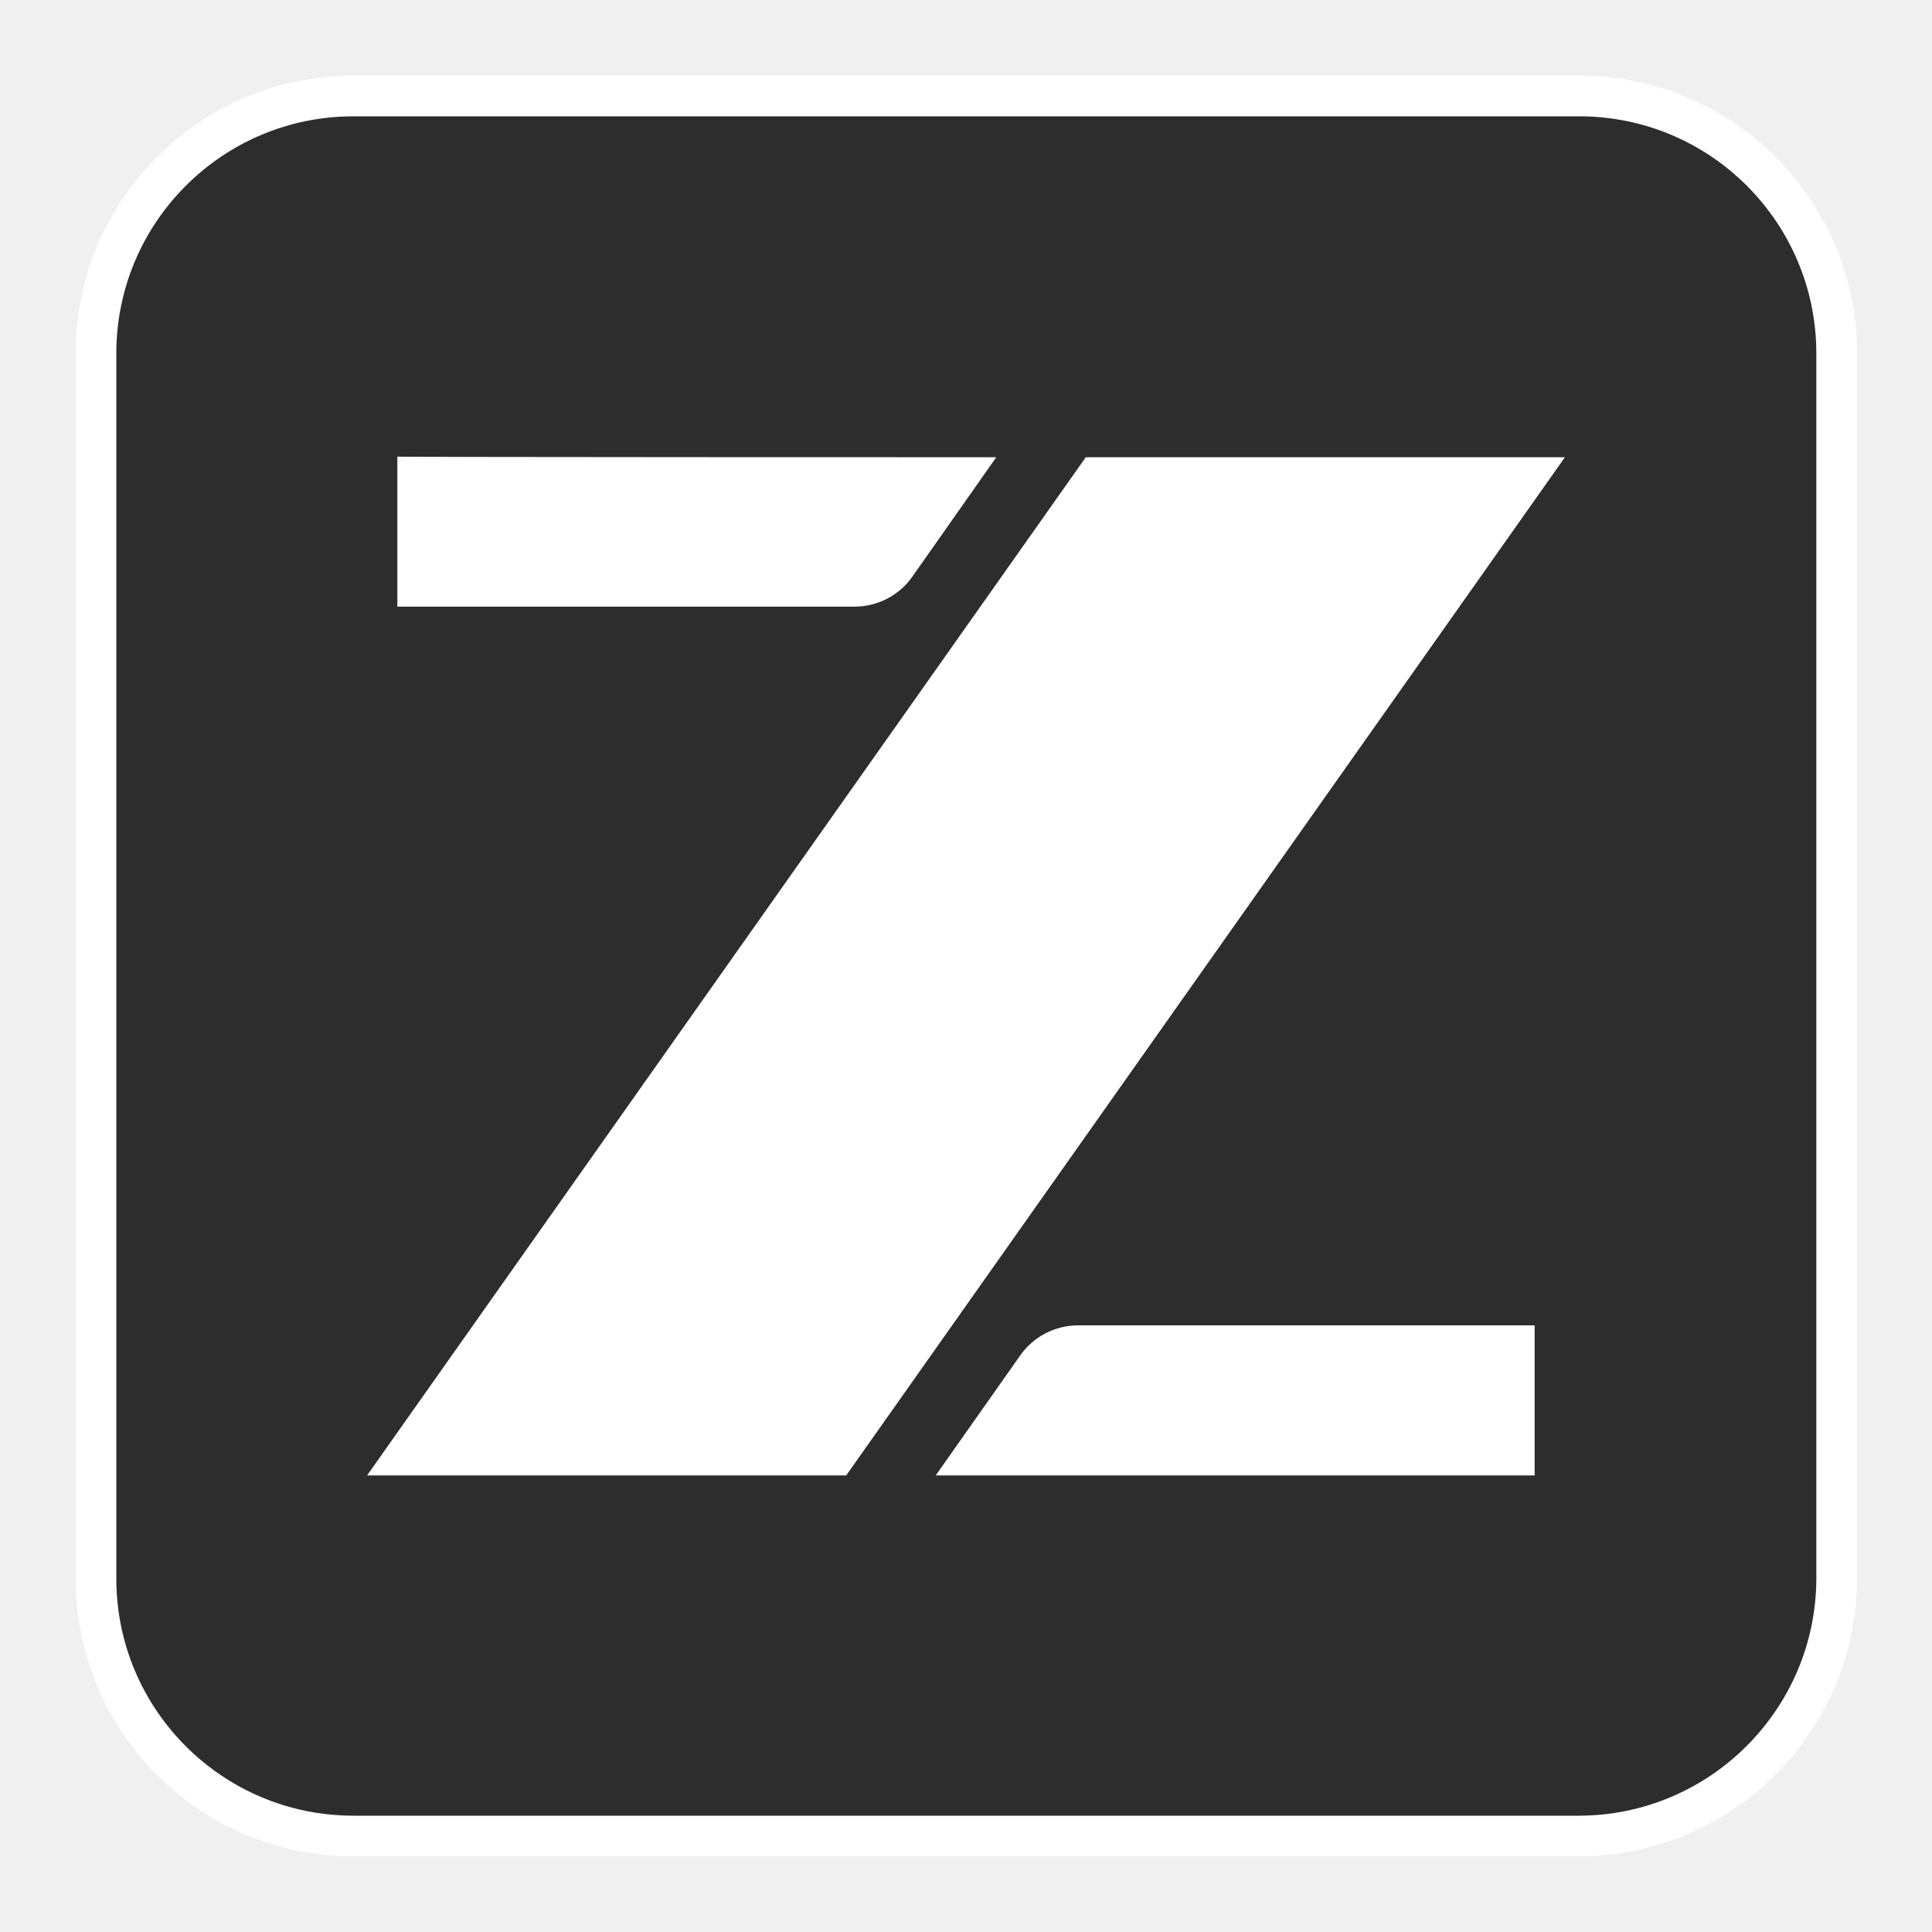
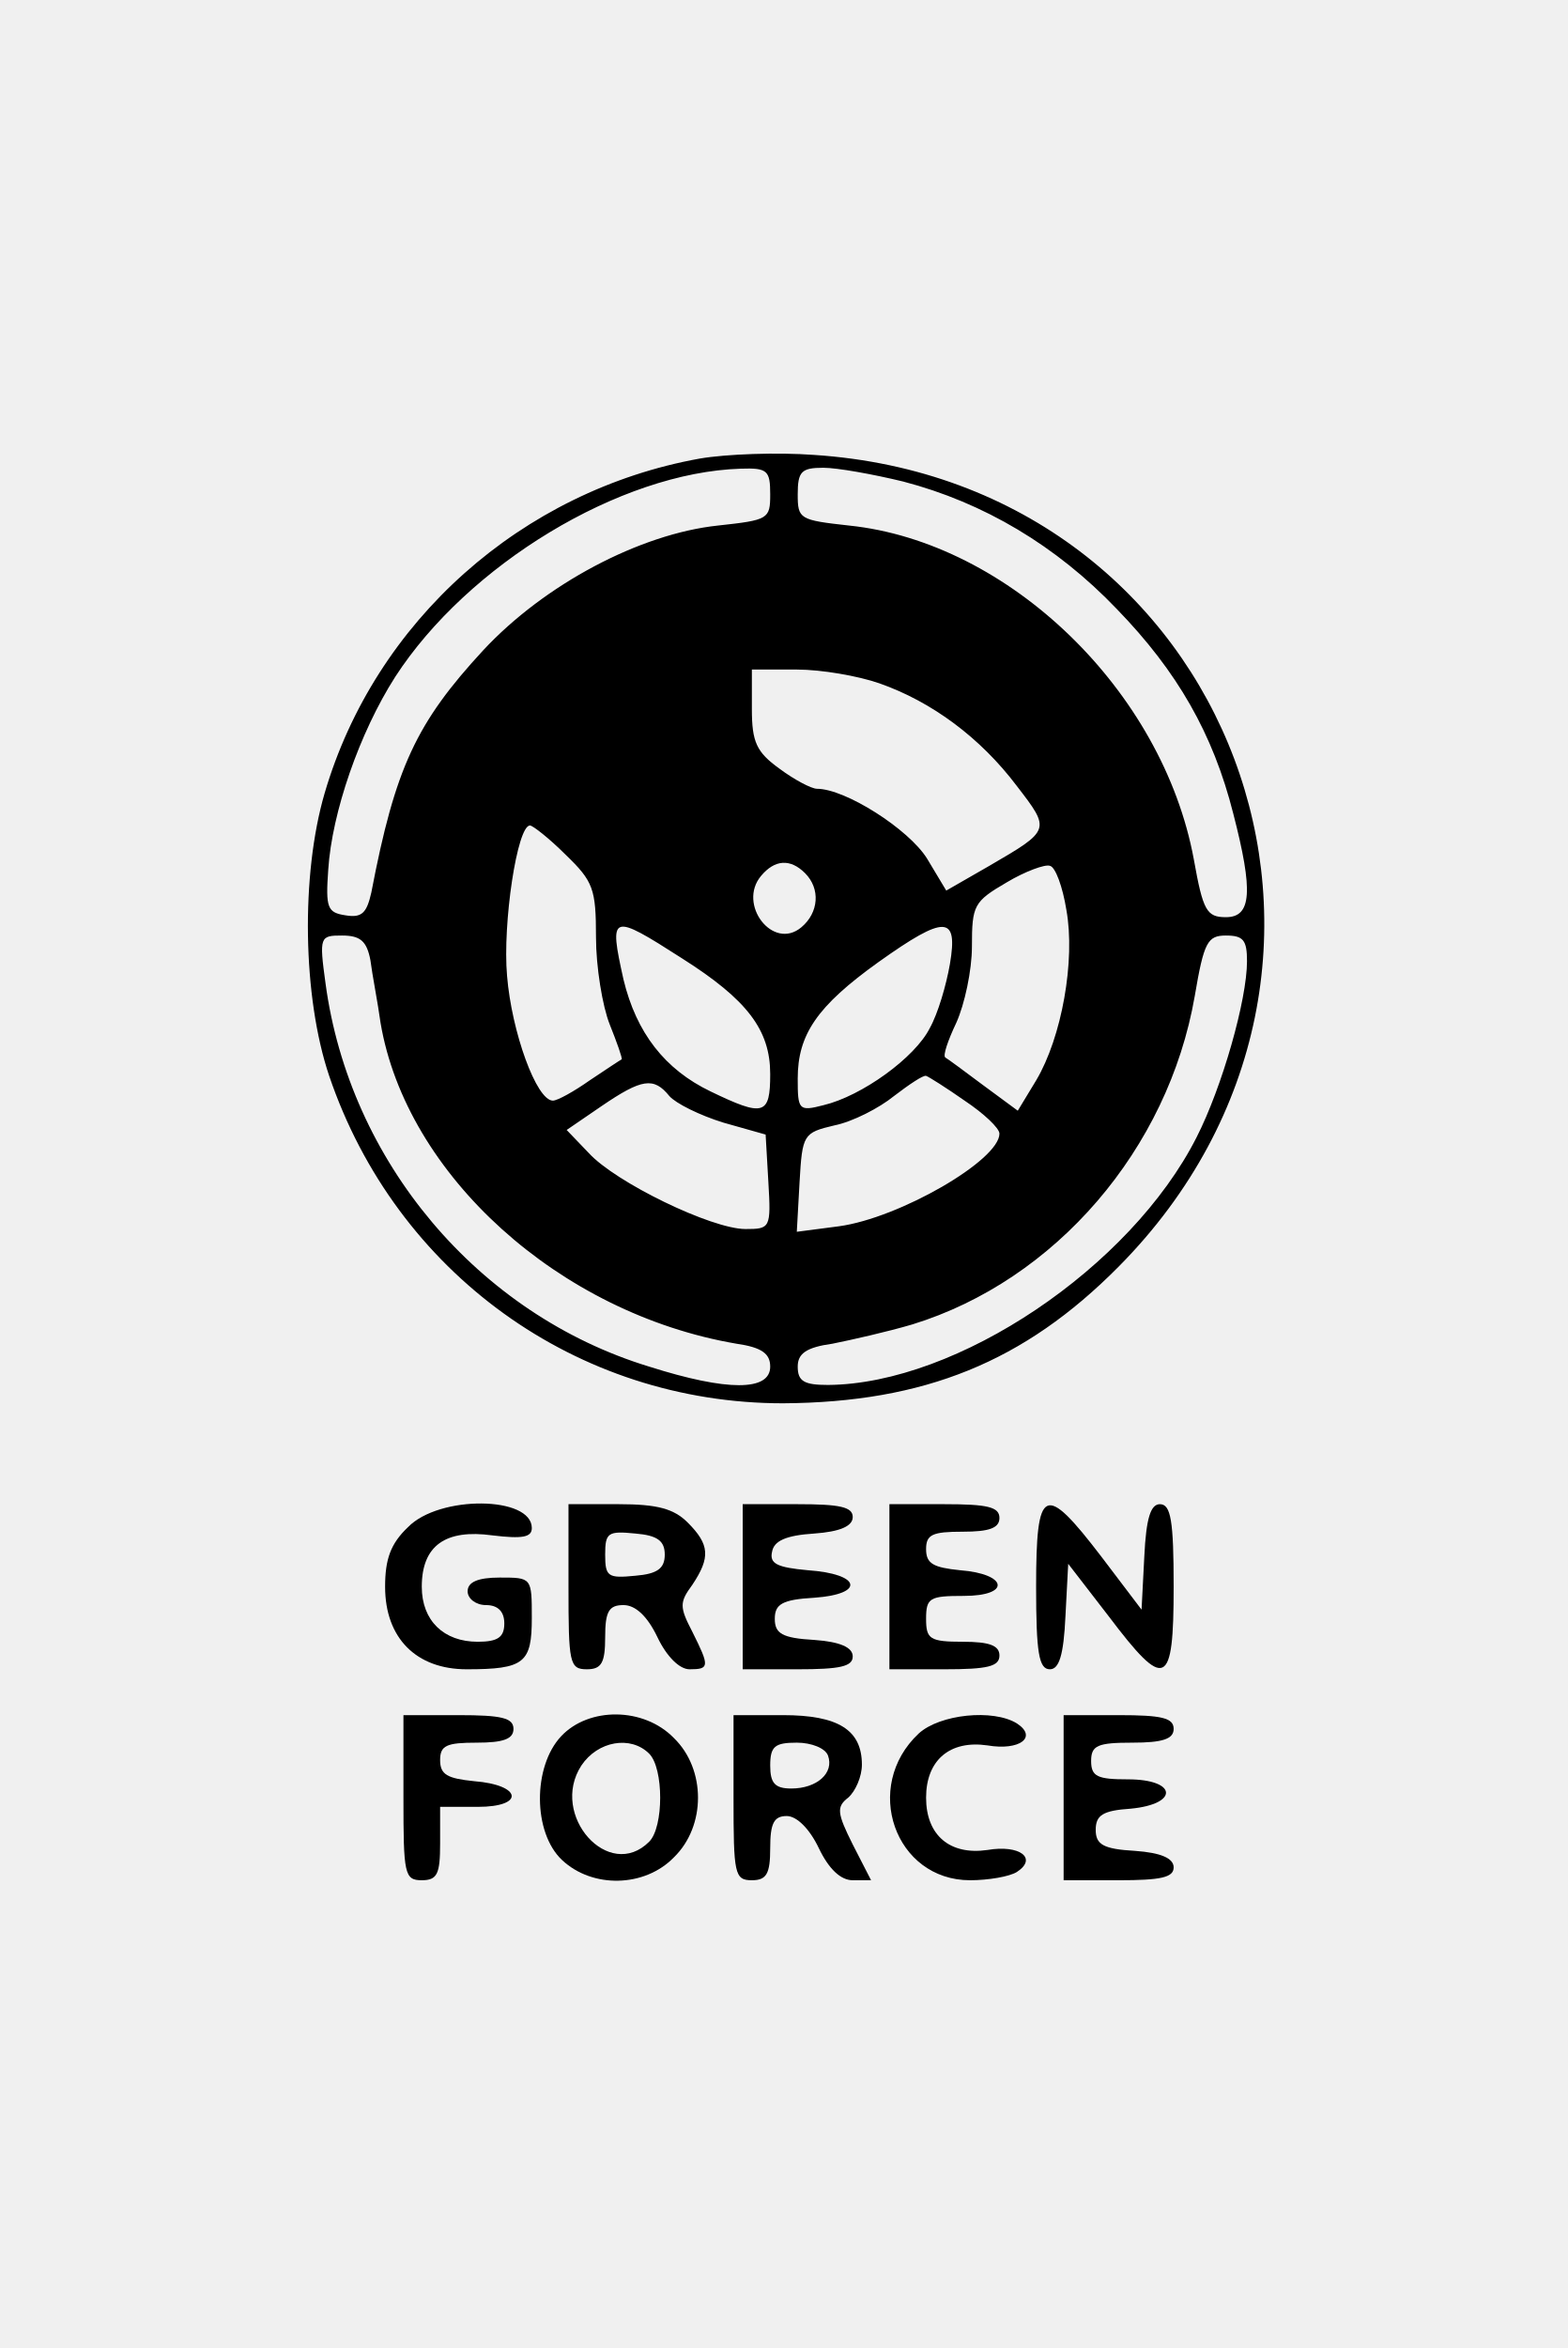
- <svg xmlns="http://www.w3.org/2000/svg" version="1.1" x="0px" y="0px" viewBox="0 0 30 30" style="enable-background:new 0 0 30 30;" xml:space="preserve">
-   <defs>
-     <style type="text/css">
-     .st194{fill:#2D2D2D;stroke:#FFFFFF;stroke-width:0.632;stroke-miterlimit:10;}
-     .st23{fill:#FFFFFF;}
- 
-     .z-breathe {
-       animation: breathe 2.5s ease-in-out infinite;
-     }
- 
-     @keyframes breathe {
-       0%, 100% { opacity: 0.7; }
-       50% { opacity: 1; }
-     }
-   </style>
-   </defs>
-   <g>
-     <path class="st194" d="M24.51,28.51H5.49c-2.21,0-4-1.79-4-4V5.49c0-2.21,1.79-4,4-4h19.03c2.21,0,4,1.79,4,4v19.03     C28.51,26.72,26.72,28.51,24.51,28.51z" />
-     <g class="z-breathe">
-       <path class="st23" d="M15.47,7.1l-1.3,1.85c-0.2,0.29-0.54,0.47-0.9,0.47h-7.1V7.09C6.16,7.1,15.47,7.1,15.47,7.1z" />
-       <polygon class="st23" points="24.3,7.1 13.14,22.91 5.7,22.91 16.86,7.1" />
-       <path class="st23" d="M14.53,22.91l1.31-1.86c0.2-0.29,0.54-0.47,0.9-0.47h7.09v2.33H14.53z" />
-     </g>
+ <svg xmlns="http://www.w3.org/2000/svg" version="1.0" width="171pt" height="256pt" viewBox="0 0 171 256" preserveAspectRatio="xMidYMid meet">
+   <g transform="translate(0,256) scale(0.1,-0.1)" fill="#000000" stroke="none">
+     <path d="M763 2060 c-194 -35 -354 -177 -409 -365 -26 -89 -24 -222 5 -308 73 -215 270 -357 495 -357 154 1 263 45 366 149 323 326 124 855 -332 885 -40 3 -96 1 -125 -4z m77 -39 c0 -27 -2 -28 -57 -34 -85 -9 -189 -64 -256 -136 -73 -79 -96 -128 -122 -264 -5 -22 -10 -28 -28 -25 -20 3 -22 8 -19 50 4 62 34 149 73 210 79 122 245 223 377 227 29 1 32 -2 32 -28z m145 14 c88 -23 167 -70 233 -139 66 -68 105 -136 127 -223 22 -85 20 -113 -8 -113 -21 0 -25 7 -35 63 -34 184 -202 346 -376 364 -54 6 -56 7 -56 34 0 25 4 29 28 29 15 0 54 -7 87 -15z m-26 -220 c57 -20 110 -59 150 -112 37 -48 37 -48 -30 -87 l-47 -27 -21 35 c-20 32 -89 76 -120 76 -6 0 -25 10 -41 22 -25 18 -30 29 -30 65 l0 43 49 0 c27 0 67 -7 90 -15z m-342 -187 c30 -29 33 -37 33 -90 0 -32 7 -75 15 -95 8 -20 14 -37 13 -38 -2 -1 -17 -11 -35 -23 -17 -12 -35 -22 -40 -22 -18 0 -45 75 -50 136 -5 57 11 164 25 164 3 0 21 -14 39 -32z m261 -20 c17 -17 15 -43 -4 -59 -31 -26 -70 25 -44 56 15 18 32 19 48 3z m285 -40 c10 -55 -5 -139 -33 -186 l-20 -33 -38 28 c-20 15 -39 29 -41 30 -3 2 3 19 12 38 9 20 17 57 17 83 0 45 2 49 38 70 20 12 42 20 47 18 6 -1 14 -23 18 -48z m-419 -53 c71 -45 96 -78 96 -126 0 -45 -7 -47 -65 -19 -50 24 -81 64 -95 122 -16 72 -14 73 64 23z m292 -6 c-4 -23 -13 -54 -22 -70 -16 -32 -74 -74 -116 -84 -27 -7 -28 -5 -28 29 0 48 21 79 88 127 73 52 87 51 78 -2z m-632 4 c2 -16 8 -46 11 -68 28 -166 195 -317 388 -350 28 -4 37 -11 37 -25 0 -27 -47 -27 -132 0 -187 57 -327 224 -353 418 -7 51 -6 52 18 52 20 0 27 -6 31 -27z m956 -1 c0 -42 -27 -137 -55 -192 -72 -142 -261 -269 -402 -270 -26 0 -33 4 -33 20 0 14 9 21 38 25 20 4 60 13 87 21 156 48 279 191 308 358 10 59 14 66 34 66 19 0 23 -5 23 -28z m-308 -152 c21 -14 38 -30 38 -36 0 -29 -109 -92 -175 -101 l-46 -6 3 54 c3 52 4 54 38 62 20 4 49 19 65 32 17 13 32 23 35 22 3 -1 22 -13 42 -27z m-322 5 c7 -8 33 -21 59 -29 l46 -13 3 -52 c3 -50 2 -51 -25 -51 -37 0 -142 51 -171 83 l-24 25 38 26 c44 30 57 32 74 11z" />
+     <path d="M445 895 c-19 -18 -25 -35 -25 -65 0 -56 34 -90 89 -90 63 0 71 7 71 56 0 44 0 44 -35 44 -24 0 -35 -5 -35 -15 0 -8 9 -15 20 -15 13 0 20 -7 20 -20 0 -15 -7 -20 -29 -20 -37 0 -61 23 -61 60 0 45 26 63 77 56 33 -4 43 -2 43 8 0 35 -101 36 -135 1z" />
+     <path d="M620 830 c0 -83 1 -90 20 -90 16 0 20 7 20 35 0 28 4 35 20 35 13 0 26 -12 37 -35 10 -21 24 -35 35 -35 22 0 22 3 3 41 -14 27 -14 32 0 51 20 30 19 44 -5 68 -15 15 -33 20 -75 20 l-55 0 0 -90z m105 35 c0 -15 -8 -21 -32 -23 -30 -3 -33 -1 -33 23 0 24 3 26 33 23 24 -2 32 -8 32 -23z" />
+     <path d="M810 830 l0 -90 60 0 c46 0 60 3 60 14 0 10 -14 16 -42 18 -35 2 -43 7 -43 23 0 16 8 21 43 23 56 4 51 26 -7 30 -33 3 -42 7 -39 20 2 12 15 18 46 20 28 2 42 8 42 18 0 11 -14 14 -60 14 l-60 0 0 -90z" />
+     <path d="M970 830 l0 -90 60 0 c47 0 60 3 60 15 0 11 -11 15 -40 15 -36 0 -40 3 -40 25 0 23 4 25 41 25 52 0 48 24 -4 28 -29 3 -37 7 -37 23 0 16 7 19 40 19 29 0 40 4 40 15 0 12 -13 15 -60 15 l-60 0 0 -90z" />
+     <path d="M1130 830 c0 -72 3 -90 15 -90 10 0 15 15 17 58 l3 57 44 -57 c62 -82 71 -78 71 32 0 72 -3 90 -15 90 -10 0 -15 -15 -17 -57 l-3 -58 -44 58 c-62 81 -71 77 -71 -33z" />
+     <path d="M440 600 c0 -83 1 -90 20 -90 17 0 20 7 20 40 l0 40 41 0 c52 0 48 24 -4 28 -29 3 -37 7 -37 23 0 16 7 19 40 19 29 0 40 4 40 15 0 12 -13 15 -60 15 l-60 0 0 -90z" />
+     <path d="M612 667 c-31 -33 -31 -105 1 -135 33 -31 90 -30 122 3 35 34 35 96 0 130 -33 34 -93 34 -123 2z m96 -19 c16 -16 16 -80 0 -96 -44 -44 -109 29 -74 83 18 27 54 33 74 13z" />
+     <path d="M800 600 c0 -83 1 -90 20 -90 16 0 20 7 20 35 0 27 4 35 18 35 11 0 25 -14 35 -35 11 -23 24 -35 37 -35 l20 0 -20 39 c-17 34 -18 41 -5 51 8 7 15 23 15 36 0 38 -26 54 -86 54 l-54 0 0 -90z m103 46 c7 -19 -12 -36 -40 -36 -18 0 -23 6 -23 25 0 21 5 25 29 25 16 0 31 -6 34 -14z" />
+     <path d="M1002 670 c-62 -58 -26 -160 56 -160 20 0 43 4 51 9 23 15 3 30 -32 24 -41 -6 -67 16 -67 57 0 41 26 63 67 57 35 -6 55 9 32 24 -26 16 -84 10 -107 -11z" />
+     <path d="M1160 600 l0 -90 60 0 c46 0 60 3 60 14 0 10 -14 16 -42 18 -35 2 -43 7 -43 23 0 16 8 21 38 23 53 5 51 32 -3 32 -33 0 -40 3 -40 20 0 17 7 20 45 20 33 0 45 4 45 15 0 12 -13 15 -60 15 l-60 0 0 -90z" />
  </g>
</svg>
